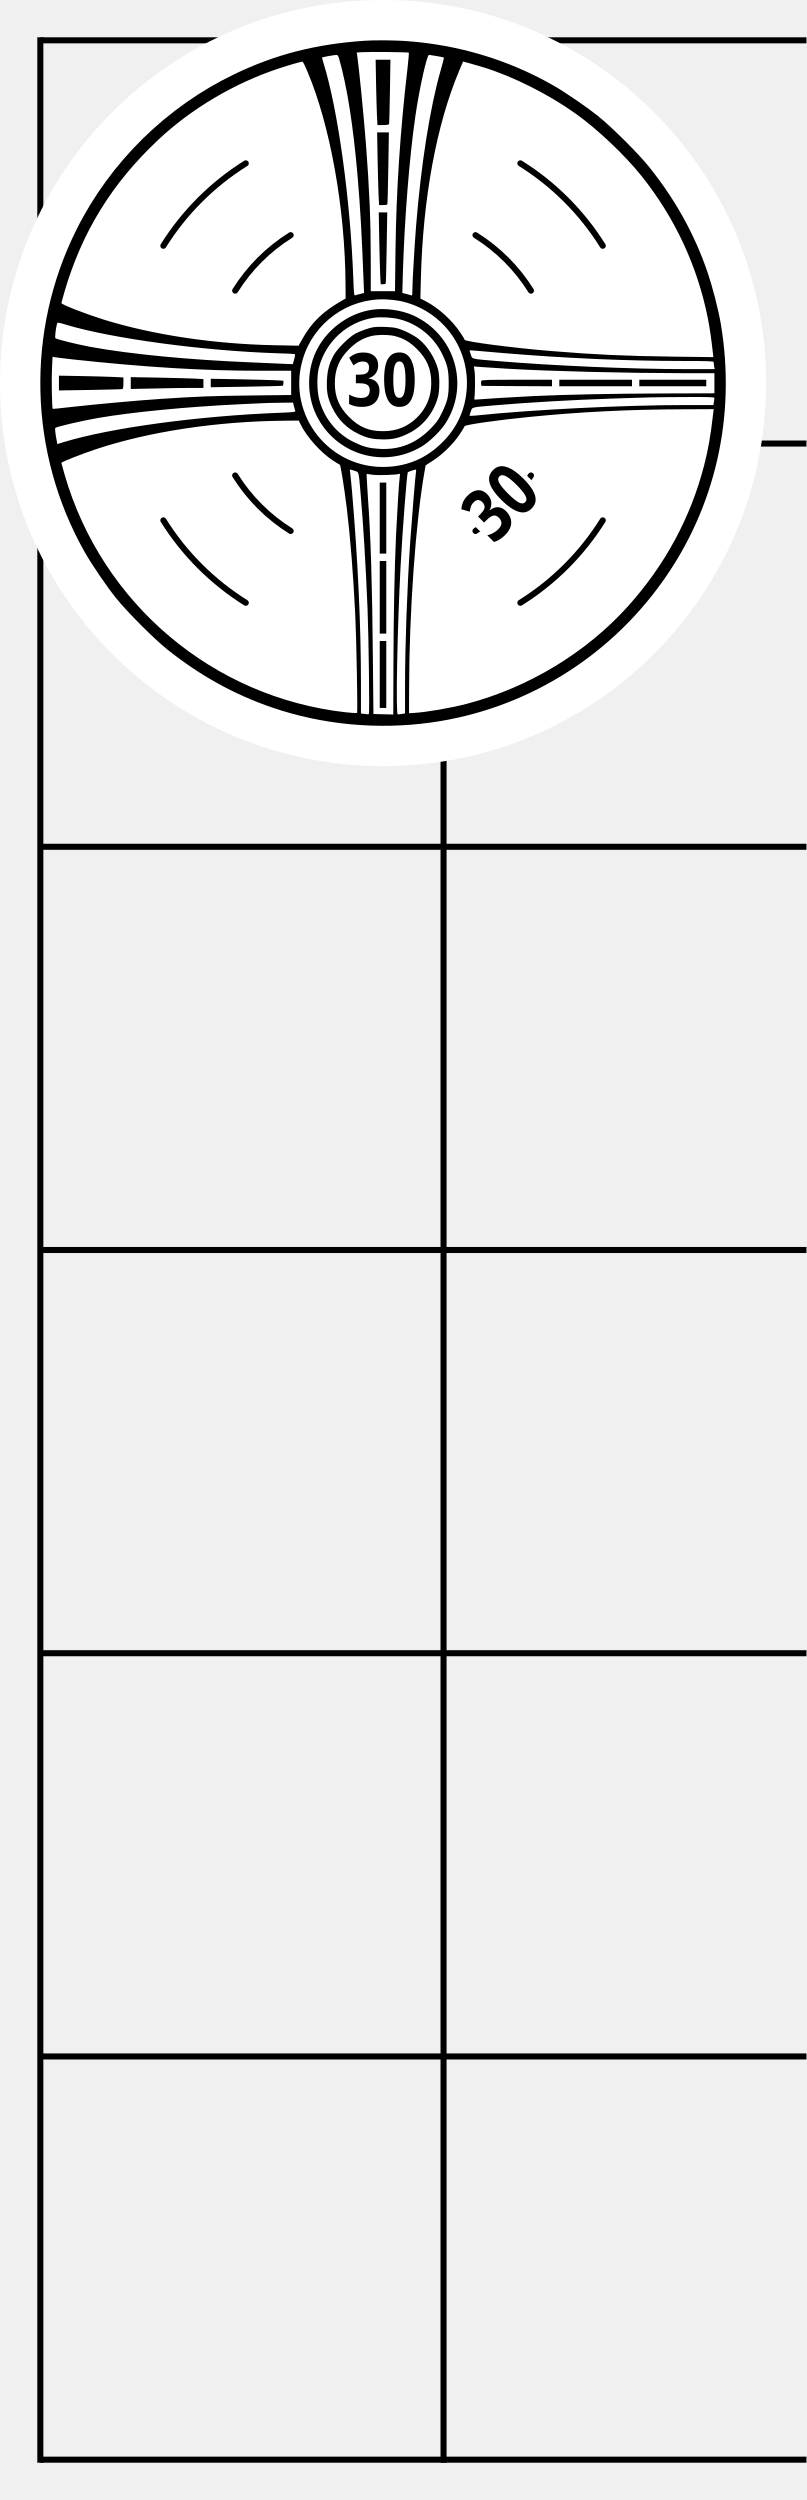
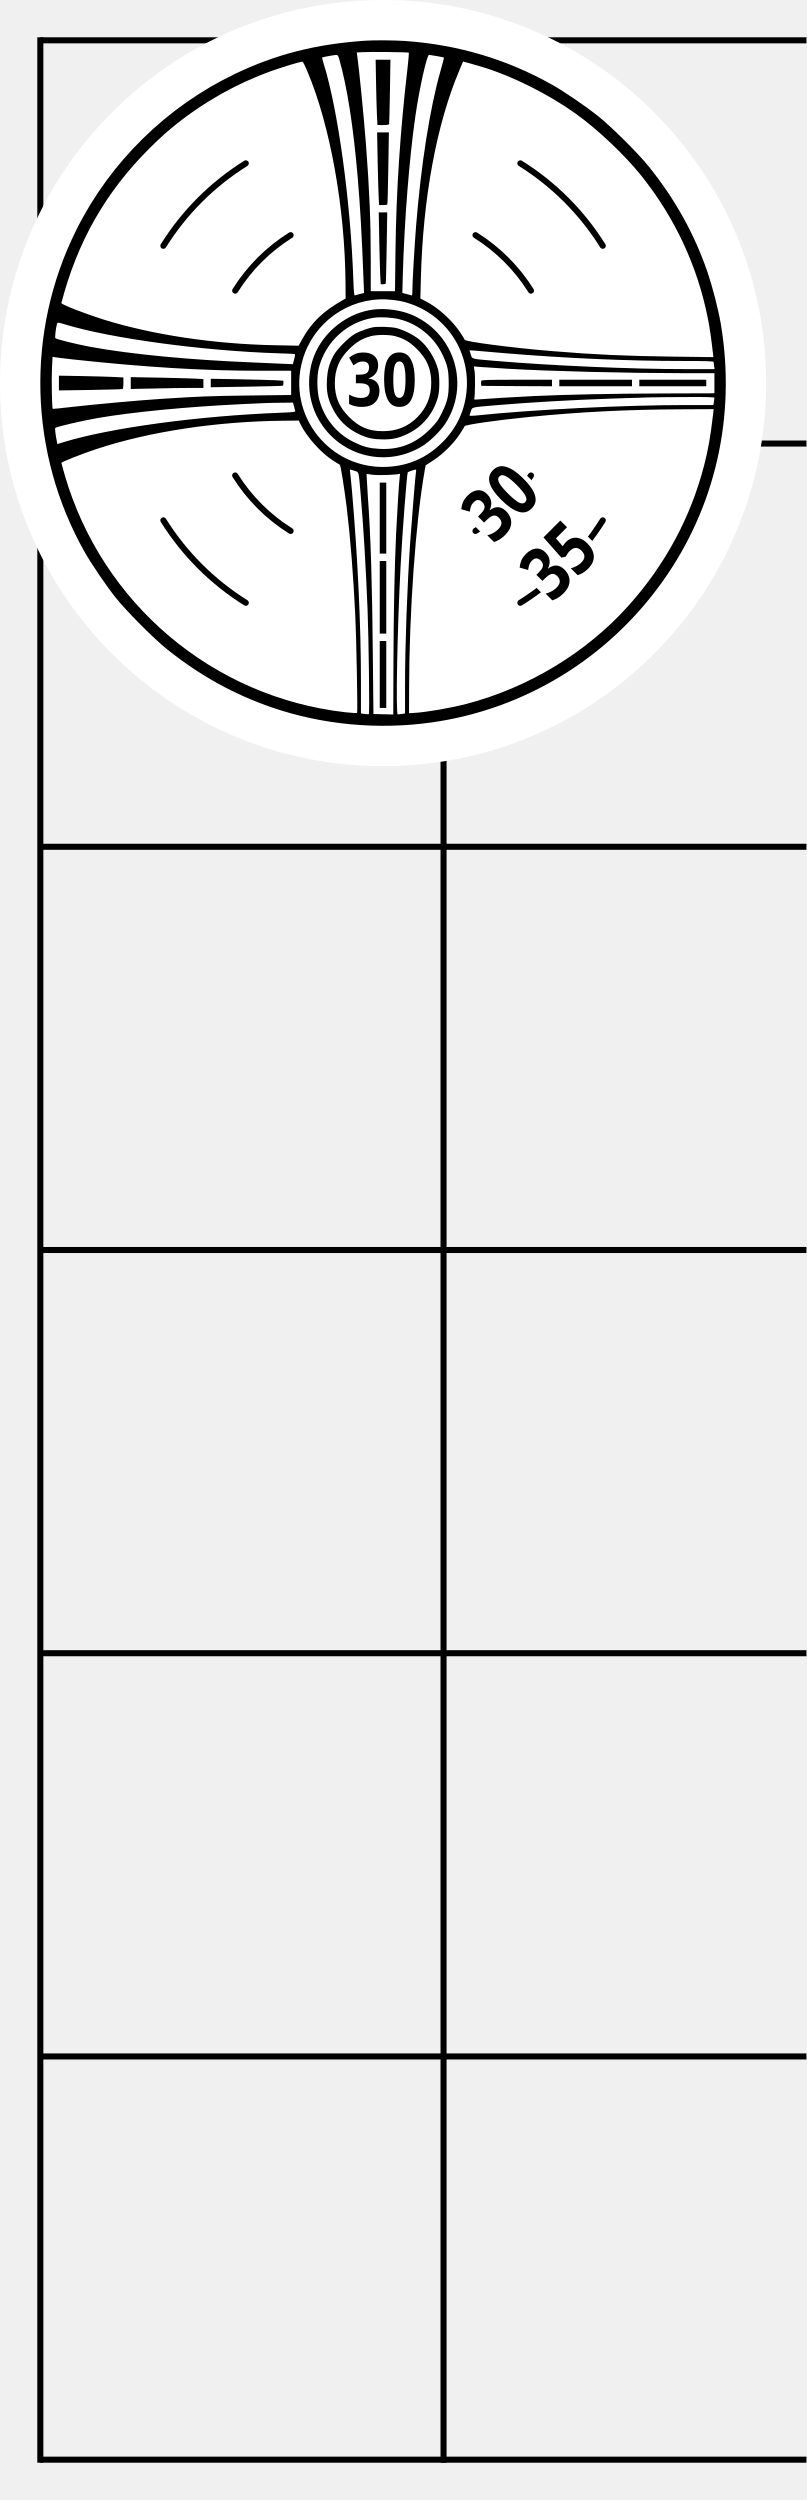
<svg xmlns="http://www.w3.org/2000/svg" xmlns:xlink="http://www.w3.org/1999/xlink" width="200mm" height="620mm" viewBox="0 0 200 620" version="1.1" id="svg8">
  <defs id="defs2" />
  <g id="layer1" transform="translate(0,323)">
    <path style="fill:none;stroke:#000000;stroke-width:1.5;stroke-linecap:butt;stroke-linejoin:miter;stroke-miterlimit:4;stroke-dasharray:none;stroke-opacity:1" d="M 10,287 H 200" id="path41" />
    <use x="0" y="0" xlink:href="#path41" id="use848" transform="translate(0,-100)" width="100%" height="100%" />
    <use x="0" y="0" xlink:href="#path41" id="use852" transform="translate(0,-200)" width="100%" height="100%" />
    <use x="0" y="0" xlink:href="#path41" id="use854" transform="translate(0,-300)" width="100%" height="100%" />
    <use x="0" y="0" xlink:href="#path41" id="use856" transform="translate(0,-400)" width="100%" height="100%" />
    <use x="0" y="0" xlink:href="#path41" id="use858" transform="translate(0,-500)" width="100%" height="100%" />
    <use x="0" y="0" xlink:href="#path41" id="use860" transform="translate(0,-600)" width="100%" height="100%" />
    <path style="fill:none;stroke:#000000;stroke-width:1.5;stroke-linecap:butt;stroke-linejoin:miter;stroke-miterlimit:4;stroke-dasharray:none;stroke-opacity:1" d="m 10,-313.75 v 601.5" id="path862" />
    <use x="0" y="0" xlink:href="#path862" id="use864" transform="translate(100)" width="100%" height="100%" />
    <circle style="opacity:1;fill:#ffffff;fill-opacity:1;fill-rule:nonzero;stroke:none;stroke-width:2;stroke-linecap:round;stroke-linejoin:round;stroke-miterlimit:4;stroke-dasharray:none;stroke-dashoffset:0;stroke-opacity:1;paint-order:markers stroke fill" id="path17" cx="95" cy="-228" r="95" />
    <path id="path354" style="fill:#000000;stroke:none;stroke-width:0.035" d="m 94.175,-155.74 v 8.3 h 0.81 0.81 v -8.3 -8.3 h -0.81 -0.81 z m 0,-19.131 v 9.009 h 0.81 0.81 v -9.009 -9.009 h -0.81 -0.81 z m 0,-19.637 v 8.806 h 0.81 0.81 v -8.806 -8.806 h -0.81 -0.81 z m 64.378,-33.505 v 0.81 h 8.3 8.3 v -0.81 -0.81 h -8.3 -8.3 z m -19.84,0 v 0.81 h 9.009 9.009 v -0.81 -0.81 h -9.009 -9.009 z m -19.354,-0.526 c -0.061,0.162 -0.081,0.506 -0.041,0.769 l 0.061,0.466 8.766,0.061 8.746,0.04 v -0.81 -0.81 h -8.705 c -7.369,0 -8.725,0.041 -8.827,0.283 z m -67.091,0.526 v 1.053 l 8.867,-0.142 c 4.859,-0.081 8.908,-0.182 9.009,-0.243 0.081,-0.041 0.142,-0.344 0.142,-0.668 v -0.567 l -2.065,-0.121 c -1.154,-0.061 -5.203,-0.162 -9.009,-0.243 l -6.944,-0.121 z m -19.84,0.02 v 1.458 l 5.932,-0.121 c 3.239,-0.081 7.308,-0.142 9.009,-0.142 h 3.077 v -1.093 -1.093 l -2.065,-0.121 c -1.154,-0.061 -5.203,-0.162 -9.009,-0.243 l -6.944,-0.121 z m -17.815,-0.02 v 1.842 l 7.754,-0.121 c 4.251,-0.081 7.855,-0.162 7.997,-0.223 0.162,-0.041 0.243,-0.526 0.243,-1.478 v -1.397 l -2.267,-0.121 c -1.255,-0.061 -4.859,-0.162 -7.997,-0.223 l -5.729,-0.101 z m 77.942,-13.827 c -1.053,0.162 -3.178,0.931 -4.353,1.539 -1.62,0.85 -4.656,3.887 -5.507,5.507 -1.113,2.146 -1.498,3.624 -1.62,6.175 -0.121,2.814 0.202,4.413 1.356,6.782 1.458,2.976 3.583,5.081 6.579,6.499 2.065,0.992 3.543,1.296 5.972,1.316 2.49,0 3.907,-0.324 6.175,-1.417 3.685,-1.761 6.418,-5.122 7.49,-9.232 0.405,-1.599 0.405,-5.081 0,-6.681 -0.729,-2.794 -2.632,-5.81 -4.717,-7.49 -1.437,-1.154 -3.988,-2.409 -5.709,-2.814 -1.215,-0.283 -4.413,-0.385 -5.668,-0.182 z m 5.365,2.186 c 2.207,0.567 3.725,1.458 5.486,3.219 2.51,2.51 3.543,4.94 3.543,8.422 0,3.34 -1.154,6.175 -3.462,8.503 -2.348,2.328 -5.081,3.442 -8.523,3.442 -3.502,0 -5.871,-0.992 -8.402,-3.523 -2.47,-2.47 -3.523,-4.98 -3.523,-8.381 0,-3.421 1.073,-5.992 3.543,-8.442 1.721,-1.721 3.28,-2.652 5.385,-3.219 1.458,-0.385 4.454,-0.405 5.952,-0.02 z m -5.446,-6.559 c -5.547,0.749 -10.79,4.373 -13.584,9.373 -2.814,5.041 -2.976,11.56 -0.425,16.823 4.778,9.798 16.702,13.361 26.075,7.774 1.883,-1.113 4.596,-3.725 5.851,-5.628 6.195,-9.454 2.531,-22.087 -7.814,-26.865 -2.834,-1.316 -6.944,-1.923 -10.102,-1.478 z m 6.66,2.409 c 4.535,1.154 8.503,4.393 10.527,8.604 1.336,2.733 1.599,3.988 1.62,7.187 0,3.3 -0.283,4.494 -1.741,7.49 -0.911,1.822 -1.296,2.348 -2.895,3.968 -3.543,3.543 -7.592,5.142 -12.471,4.879 -2.612,-0.142 -4.008,-0.506 -6.377,-1.66 -4.251,-2.045 -7.389,-5.891 -8.624,-10.527 -0.567,-2.146 -0.628,-5.851 -0.101,-7.895 1.66,-6.499 7.025,-11.418 13.584,-12.43 1.68,-0.263 4.616,-0.101 6.478,0.385 z m -5.081,-19.698 c 0.081,3.765 0.182,7.774 0.243,8.908 l 0.121,2.085 h 0.567 c 0.324,0 0.628,-0.061 0.668,-0.162 0.061,-0.081 0.162,-4.089 0.243,-8.908 l 0.142,-8.746 h -1.053 -1.053 z m -0.405,-19.941 c 0.081,3.705 0.182,7.774 0.243,9.009 l 0.121,2.288 h 0.972 c 0.547,0 1.032,-0.061 1.073,-0.162 0.061,-0.081 0.162,-4.13 0.243,-9.009 l 0.142,-8.847 h -1.458 -1.458 z m -0.385,-18.929 c 0.061,3.219 0.162,6.863 0.223,8.098 l 0.121,2.288 h 1.397 c 0.951,0 1.437,-0.081 1.498,-0.263 0.041,-0.121 0.121,-3.765 0.202,-8.098 l 0.121,-7.835 h -1.842 -1.822 z m -2.733,-10.527 c -12.228,0.83 -22.148,3.381 -32.29,8.24 -16.924,8.118 -30.893,21.844 -39.254,38.566 -12.673,25.306 -11.904,55.45 2.065,80.088 1.64,2.895 5.405,8.442 7.652,11.236 2.774,3.462 9.535,10.244 12.835,12.876 8.138,6.478 16.52,11.114 25.933,14.353 12.471,4.272 26.176,5.567 39.436,3.725 23.038,-3.219 43.728,-15.811 57.353,-34.902 13.179,-18.443 18.321,-41.096 14.515,-63.872 -0.607,-3.583 -2.045,-9.191 -3.32,-12.936 -3.239,-9.414 -7.875,-17.795 -14.353,-25.933 -2.632,-3.32 -9.434,-10.082 -12.876,-12.835 -2.814,-2.247 -8.381,-6.053 -11.236,-7.652 -11.195,-6.337 -23.524,-10.001 -36.541,-10.892 -2.713,-0.182 -7.774,-0.223 -9.92,-0.061 z m 10.871,2.956 c 0.041,0.061 -0.101,1.721 -0.324,3.725 -1.842,15.791 -2.814,30.65 -2.996,45.409 l -0.121,10.021 h -2.996 -3.016 v -7.693 c 0,-9.819 -0.324,-17.41 -1.215,-29.051 -0.526,-6.802 -1.741,-19.03 -2.146,-21.702 l -0.121,-0.749 1.498,-0.081 c 1.863,-0.121 11.296,0 11.438,0.121 z m -17.269,1.599 c 1.964,6.903 3.482,16.52 4.575,29.314 0.668,7.976 0.992,13.665 1.498,26.642 l 0.081,2.045 -1.053,0.263 c -0.567,0.142 -1.134,0.304 -1.255,0.344 -0.142,0.061 -0.263,-1.134 -0.344,-3.786 -0.688,-19.577 -3.806,-42.331 -7.41,-53.851 -0.223,-0.709 -0.385,-1.336 -0.344,-1.377 0.101,-0.081 2.935,-0.607 3.502,-0.628 0.364,-0.02 0.486,0.162 0.749,1.032 z m 24.192,-0.749 c 0.931,0.162 1.741,0.324 1.782,0.364 0.041,0.041 -0.344,1.478 -0.83,3.219 -2.632,9.151 -4.859,23.261 -6.094,38.627 -0.385,5 -0.911,13.807 -0.911,15.771 0,1.275 -0.041,1.458 -0.324,1.356 -0.182,-0.081 -0.749,-0.223 -1.255,-0.364 l -0.911,-0.223 0.121,-4.676 c 0.385,-13.179 1.599,-28.747 3.097,-39.092 0.972,-6.762 2.854,-15.285 3.401,-15.285 0.121,0 0.992,0.142 1.923,0.304 z m -32.108,3.765 c 5.648,13.321 9.353,33.869 9.474,52.717 l 0.02,3.644 -0.668,0.385 c -4.879,2.753 -7.713,5.466 -10.021,9.576 l -0.972,1.741 -6.094,-0.121 c -14.981,-0.304 -30.023,-2.571 -42.19,-6.337 -4.656,-1.458 -10.547,-3.745 -10.547,-4.13 0,-0.081 0.364,-1.356 0.79,-2.854 4.332,-14.779 11.742,-26.784 23.099,-37.493 8.26,-7.814 19.07,-14.212 30.083,-17.835 2.895,-0.952 5.588,-1.721 5.851,-1.66 0.121,0.041 0.648,1.093 1.174,2.369 z m 43.566,-1.012 c 7.308,2.227 16.277,6.721 22.978,11.519 5.405,3.846 12.167,10.264 16.277,15.386 8.341,10.426 13.928,22.411 16.499,35.327 0.506,2.551 0.83,4.838 1.316,9.09 l 0.061,0.587 -9.839,-0.121 c -12.268,-0.162 -19.354,-0.486 -30.185,-1.377 -9.738,-0.79 -21.662,-2.348 -21.662,-2.814 0,-0.081 -0.445,-0.85 -1.012,-1.68 -1.964,-3.037 -5.486,-6.235 -8.584,-7.835 l -1.377,-0.709 0.121,-4.919 c 0.506,-20.022 3.887,-38.262 9.515,-51.603 l 0.952,-2.247 1.458,0.385 c 0.81,0.223 2.369,0.668 3.482,1.012 z m -20.569,57.98 c 10.122,2.126 17.086,11.155 16.56,21.439 -0.283,5.385 -2.389,10.062 -6.256,13.807 -3.765,3.685 -8.199,5.628 -13.442,5.891 -14.293,0.749 -25.022,-12.795 -21.014,-26.581 2.632,-9.151 11.296,-15.386 20.771,-14.941 1.073,0.041 2.591,0.223 3.381,0.385 z m -82.902,5.871 c 11.276,3.421 34.173,6.519 52.656,7.106 2.126,0.061 3.948,0.142 4.089,0.182 0.162,0.061 0.142,0.405 -0.101,1.296 l -0.324,1.215 -2.146,-0.081 c -1.174,-0.061 -4.494,-0.202 -7.389,-0.324 -15.851,-0.628 -30.711,-2.045 -40.793,-3.907 -3.239,-0.607 -8.28,-1.842 -8.563,-2.126 -0.162,-0.162 0.081,-2.409 0.385,-3.523 0.142,-0.445 0.223,-0.445 2.186,0.162 z m 108.936,7.086 c 15.123,1.255 30.266,1.923 43.89,1.923 6.134,0 7.835,0.061 7.835,0.243 0,0.142 0.061,0.607 0.121,1.012 l 0.142,0.769 h -7.065 c -13.645,0 -33.12,-0.85 -47.15,-2.024 -6.316,-0.547 -5.871,-0.425 -6.256,-1.559 -0.182,-0.526 -0.324,-0.992 -0.324,-1.032 0,-0.061 0.668,-0.041 1.478,0.041 0.79,0.081 4.11,0.364 7.329,0.628 z m -107.398,1.518 c 18.159,1.964 32.452,2.834 46.563,2.834 h 7.794 v 3.016 2.996 l -10.224,0.121 c -9.94,0.121 -12.45,0.223 -22.168,0.85 -5.83,0.385 -16.661,1.377 -22.35,2.024 -2.389,0.283 -4.373,0.486 -4.393,0.445 -0.182,-0.182 -0.324,-7.369 -0.182,-9.92 l 0.142,-2.996 0.547,0.101 c 0.283,0.061 2.207,0.283 4.272,0.526 z m 108.005,2.328 c 10.527,0.628 29.314,1.093 44.295,1.113 h 7.025 v 2.49 2.49 l -12.795,0.041 c -12.693,0.041 -23.443,0.263 -32.047,0.648 -3.907,0.182 -13.24,0.749 -14.374,0.871 -0.263,0.02 -0.385,-0.061 -0.324,-0.263 0.182,-0.81 0.243,-5.709 0.061,-6.762 l -0.182,-1.194 1.741,0.142 c 0.952,0.061 3.927,0.263 6.6,0.425 z m 51.32,7.227 c 0,0.142 -0.061,0.607 -0.121,1.012 l -0.142,0.769 h -6.903 c -15.224,0 -38.303,1.154 -52.089,2.612 -0.81,0.081 -1.478,0.081 -1.478,0.02 0,-0.081 0.142,-0.547 0.324,-1.053 0.364,-1.093 0,-0.992 5.547,-1.478 8.665,-0.749 19.556,-1.377 29.861,-1.721 8.928,-0.304 9.576,-0.324 17.775,-0.364 5.668,-0.041 7.227,0.02 7.227,0.202 z m -104.28,2.065 c 0.121,0.486 0.263,1.012 0.324,1.174 0.101,0.263 -0.425,0.324 -3.482,0.445 -20.427,0.769 -42.352,3.745 -53.932,7.288 l -1.579,0.486 -0.101,-0.526 c -0.385,-1.943 -0.547,-3.34 -0.405,-3.482 0.304,-0.304 6.701,-1.782 10.406,-2.429 8.827,-1.518 22.046,-2.794 35.428,-3.442 2.51,-0.121 5.061,-0.243 5.668,-0.263 0.607,-0.041 2.531,-0.081 4.272,-0.101 l 3.178,-0.041 z m 103.976,1.782 c -0.648,5.628 -1.215,8.887 -2.227,12.815 -3.32,12.957 -9.677,24.739 -18.848,34.962 -10.345,11.519 -24.678,20.204 -39.963,24.233 -4.11,1.073 -10.163,2.126 -13.321,2.288 l -1.073,0.061 0.02,-6.276 c 0.02,-18.787 1.66,-41.582 3.867,-53.911 l 0.223,-1.275 1.964,-1.275 c 2.45,-1.62 4.96,-4.13 6.519,-6.478 0.648,-0.992 1.194,-1.883 1.194,-1.964 0,-0.344 8.3,-1.539 15.993,-2.288 12.531,-1.255 24.597,-1.862 38.121,-1.903 l 7.652,-0.04 z m -102.336,2.693 c 1.518,3.118 4.96,6.984 7.997,8.968 0.891,0.567 1.68,1.073 1.761,1.093 0.182,0.081 1.073,5.648 1.68,10.487 0.911,7.47 1.64,16.783 2.126,26.622 0.304,6.215 0.628,24.253 0.466,24.415 -0.101,0.081 -1.336,0.02 -2.794,-0.142 -32.999,-3.705 -60.531,-26.986 -69.763,-58.993 -0.425,-1.498 -0.79,-2.794 -0.79,-2.854 0,-0.243 5.041,-2.227 8.705,-3.442 13.098,-4.332 29.78,-6.863 46.401,-7.025 l 3.765,-0.041 z m 13.422,11.56 c 1.093,0.364 0.972,-0.041 1.458,5.446 0.688,7.997 1.296,17.775 1.741,28.849 0.283,7.207 0.526,25.933 0.324,26.055 -0.081,0.041 -0.547,0.02 -1.053,-0.061 l -0.911,-0.121 v -7.733 c 0,-14.171 -0.79,-30.812 -2.227,-47.494 -0.243,-2.612 -0.466,-4.879 -0.506,-5.021 -0.121,-0.324 0.041,-0.304 1.174,0.081 z m 15.224,0.121 c -0.121,0.587 -1.012,11.216 -1.417,17.066 -0.79,11.56 -1.316,25.954 -1.316,36.258 v 6.701 l -0.749,0.142 c -0.425,0.061 -0.891,0.121 -1.053,0.121 -0.526,0 -0.121,-20.953 0.688,-36.541 0.445,-8.604 1.579,-23.302 1.802,-23.524 0.101,-0.101 1.64,-0.648 1.903,-0.648 0.162,-0.02 0.223,0.142 0.142,0.425 z m -7.288,0.911 c 1.458,-0.061 2.794,-0.162 2.996,-0.243 0.324,-0.142 0.364,-0.081 0.263,0.526 -0.162,0.931 -0.668,8.948 -0.931,14.556 -0.385,8.725 -0.607,19.415 -0.648,31.946 l -0.041,12.612 -2.47,-0.061 -2.45,-0.061 -0.142,-13.969 c -0.162,-18.342 -0.526,-30.205 -1.255,-40.165 -0.142,-2.267 -0.283,-4.413 -0.283,-4.778 v -0.648 l 1.174,0.182 c 0.628,0.121 2.348,0.162 3.786,0.101 z" />
    <path style="opacity:1;fill:none;fill-opacity:1;fill-rule:nonzero;stroke:#000000;stroke-width:1.5;stroke-linecap:round;stroke-linejoin:round;stroke-miterlimit:4;stroke-dasharray:none;stroke-dashoffset:0;stroke-opacity:1;paint-order:markers stroke fill" id="path972" d="m 117.919,-264.678 a 43.25,43.25 0 0 1 13.759,13.759" />
    <path id="circle974" style="opacity:1;fill:none;fill-opacity:1;fill-rule:nonzero;stroke:#000000;stroke-width:1.5;stroke-linecap:round;stroke-linejoin:round;stroke-miterlimit:4;stroke-dasharray:none;stroke-dashoffset:0;stroke-opacity:1;paint-order:markers stroke fill" d="m 129.047,-282.487 a 64.25,64.25 0 0 1 20.44,20.44" />
    <path d="m 58.322,-250.919 a 43.25,43.25 0 0 1 13.759,-13.759" id="path1019" style="opacity:1;fill:none;fill-opacity:1;fill-rule:nonzero;stroke:#000000;stroke-width:1.5;stroke-linecap:round;stroke-linejoin:round;stroke-miterlimit:4;stroke-dasharray:none;stroke-dashoffset:0;stroke-opacity:1;paint-order:markers stroke fill" />
    <path d="m 40.513,-262.047 a 64.25,64.25 0 0 1 20.44,-20.44" style="opacity:1;fill:none;fill-opacity:1;fill-rule:nonzero;stroke:#000000;stroke-width:1.5;stroke-linecap:round;stroke-linejoin:round;stroke-miterlimit:4;stroke-dasharray:none;stroke-dashoffset:0;stroke-opacity:1;paint-order:markers stroke fill" id="path1021" />
    <path style="opacity:1;fill:none;fill-opacity:1;fill-rule:nonzero;stroke:#000000;stroke-width:1.5;stroke-linecap:round;stroke-linejoin:round;stroke-miterlimit:4;stroke-dasharray:none;stroke-dashoffset:0;stroke-opacity:1;paint-order:markers stroke fill" id="path1023" d="M 72.081,-191.322 A 43.25,43.25 0 0 1 58.322,-205.081" />
    <path id="path1025" style="opacity:1;fill:none;fill-opacity:1;fill-rule:nonzero;stroke:#000000;stroke-width:1.5;stroke-linecap:round;stroke-linejoin:round;stroke-miterlimit:4;stroke-dasharray:none;stroke-dashoffset:0;stroke-opacity:1;paint-order:markers stroke fill" d="M 60.953,-173.513 A 64.25,64.25 0 0 1 40.513,-193.953" />
    <path d="m 131.678,-205.081 a 43.25,43.25 0 0 1 -13.759,13.759" id="path1027" style="opacity:1;fill:none;fill-opacity:1;fill-rule:nonzero;stroke:#000000;stroke-width:1.5;stroke-linecap:round;stroke-linejoin:round;stroke-miterlimit:4;stroke-dasharray:none;stroke-dashoffset:0;stroke-opacity:1;paint-order:markers stroke fill" />
    <path d="m 149.487,-193.953 a 64.25,64.25 0 0 1 -20.44,20.44" style="opacity:1;fill:none;fill-opacity:1;fill-rule:nonzero;stroke:#000000;stroke-width:1.5;stroke-linecap:round;stroke-linejoin:round;stroke-miterlimit:4;stroke-dasharray:none;stroke-dashoffset:0;stroke-opacity:1;paint-order:markers stroke fill" id="path1029" />
    <text xml:space="preserve" style="font-style:normal;font-variant:normal;font-weight:bold;font-stretch:normal;font-size:16.729px;line-height:1000;font-family:'Tlwg Typewriter';-inkscape-font-specification:'Tlwg Typewriter Bold';letter-spacing:0px;word-spacing:0px;fill:#000000;fill-opacity:1;stroke:none;stroke-width:0.265" x="94.464" y="-202.347" id="text1083" transform="scale(0.9103436,1.098486)">
      <tspan id="tspan1081" x="94.464" y="-202.347" style="font-style:normal;font-variant:normal;font-weight:bold;font-stretch:normal;font-family:'Tlwg Typewriter';-inkscape-font-specification:'Tlwg Typewriter Bold';letter-spacing:0px;stroke-width:0.265">30</tspan>
    </text>
    <g id="g1148" transform="rotate(-45,108.8187,-123.4152)">
      <rect y="-171" x="164" height="12" width="18" id="rect1139" style="opacity:1;fill:#ffffff;fill-opacity:1;fill-rule:nonzero;stroke:none;stroke-width:1.5;stroke-linecap:round;stroke-linejoin:round;stroke-miterlimit:4;stroke-dasharray:none;stroke-dashoffset:0;stroke-opacity:1;paint-order:markers stroke fill" />
      <text xml:space="preserve" style="font-style:normal;font-variant:normal;font-weight:bold;font-stretch:normal;font-size:16.729px;line-height:1000;font-family:'Tlwg Typewriter';-inkscape-font-specification:'Tlwg Typewriter Bold';letter-spacing:0px;word-spacing:0px;fill:#000000;fill-opacity:1;stroke:none;stroke-width:0.265" x="180.146" y="-144.996" id="text1143" transform="scale(0.9103436,1.098486)">
        <tspan id="tspan1141" x="180.146" y="-144.996" style="font-style:normal;font-variant:normal;font-weight:bold;font-stretch:normal;font-family:'Tlwg Typewriter';-inkscape-font-specification:'Tlwg Typewriter Bold';letter-spacing:0px;stroke-width:0.265">30</tspan>
      </text>
    </g>
+     <g transform="rotate(-45,133.5182,-133.6461)" id="g1156">
+       <rect style="opacity:1;fill:#ffffff;fill-opacity:1;fill-rule:nonzero;stroke:none;stroke-width:1.5;stroke-linecap:round;stroke-linejoin:round;stroke-miterlimit:4;stroke-dasharray:none;stroke-dashoffset:0;stroke-opacity:1;paint-order:markers stroke fill" id="rect1150" width="18" height="12" x="164" y="-171" />
+       <text transform="scale(0.9103436,1.098486)" id="text1154" y="-144.996" x="180.146" style="font-style:normal;font-variant:normal;font-weight:bold;font-stretch:normal;font-size:16.729px;line-height:1000;font-family:'Tlwg Typewriter';-inkscape-font-specification:'Tlwg Typewriter Bold';letter-spacing:0px;word-spacing:0px;fill:#000000;fill-opacity:1;stroke:none;stroke-width:0.265" xml:space="preserve">
+         <tspan style="font-style:normal;font-variant:normal;font-weight:bold;font-stretch:normal;font-family:'Tlwg Typewriter';-inkscape-font-specification:'Tlwg Typewriter Bold';letter-spacing:0px;stroke-width:0.265" y="-144.996" x="180.146" id="tspan1152">35</tspan>
+       </text>
+     </g>
  </g>
</svg>
